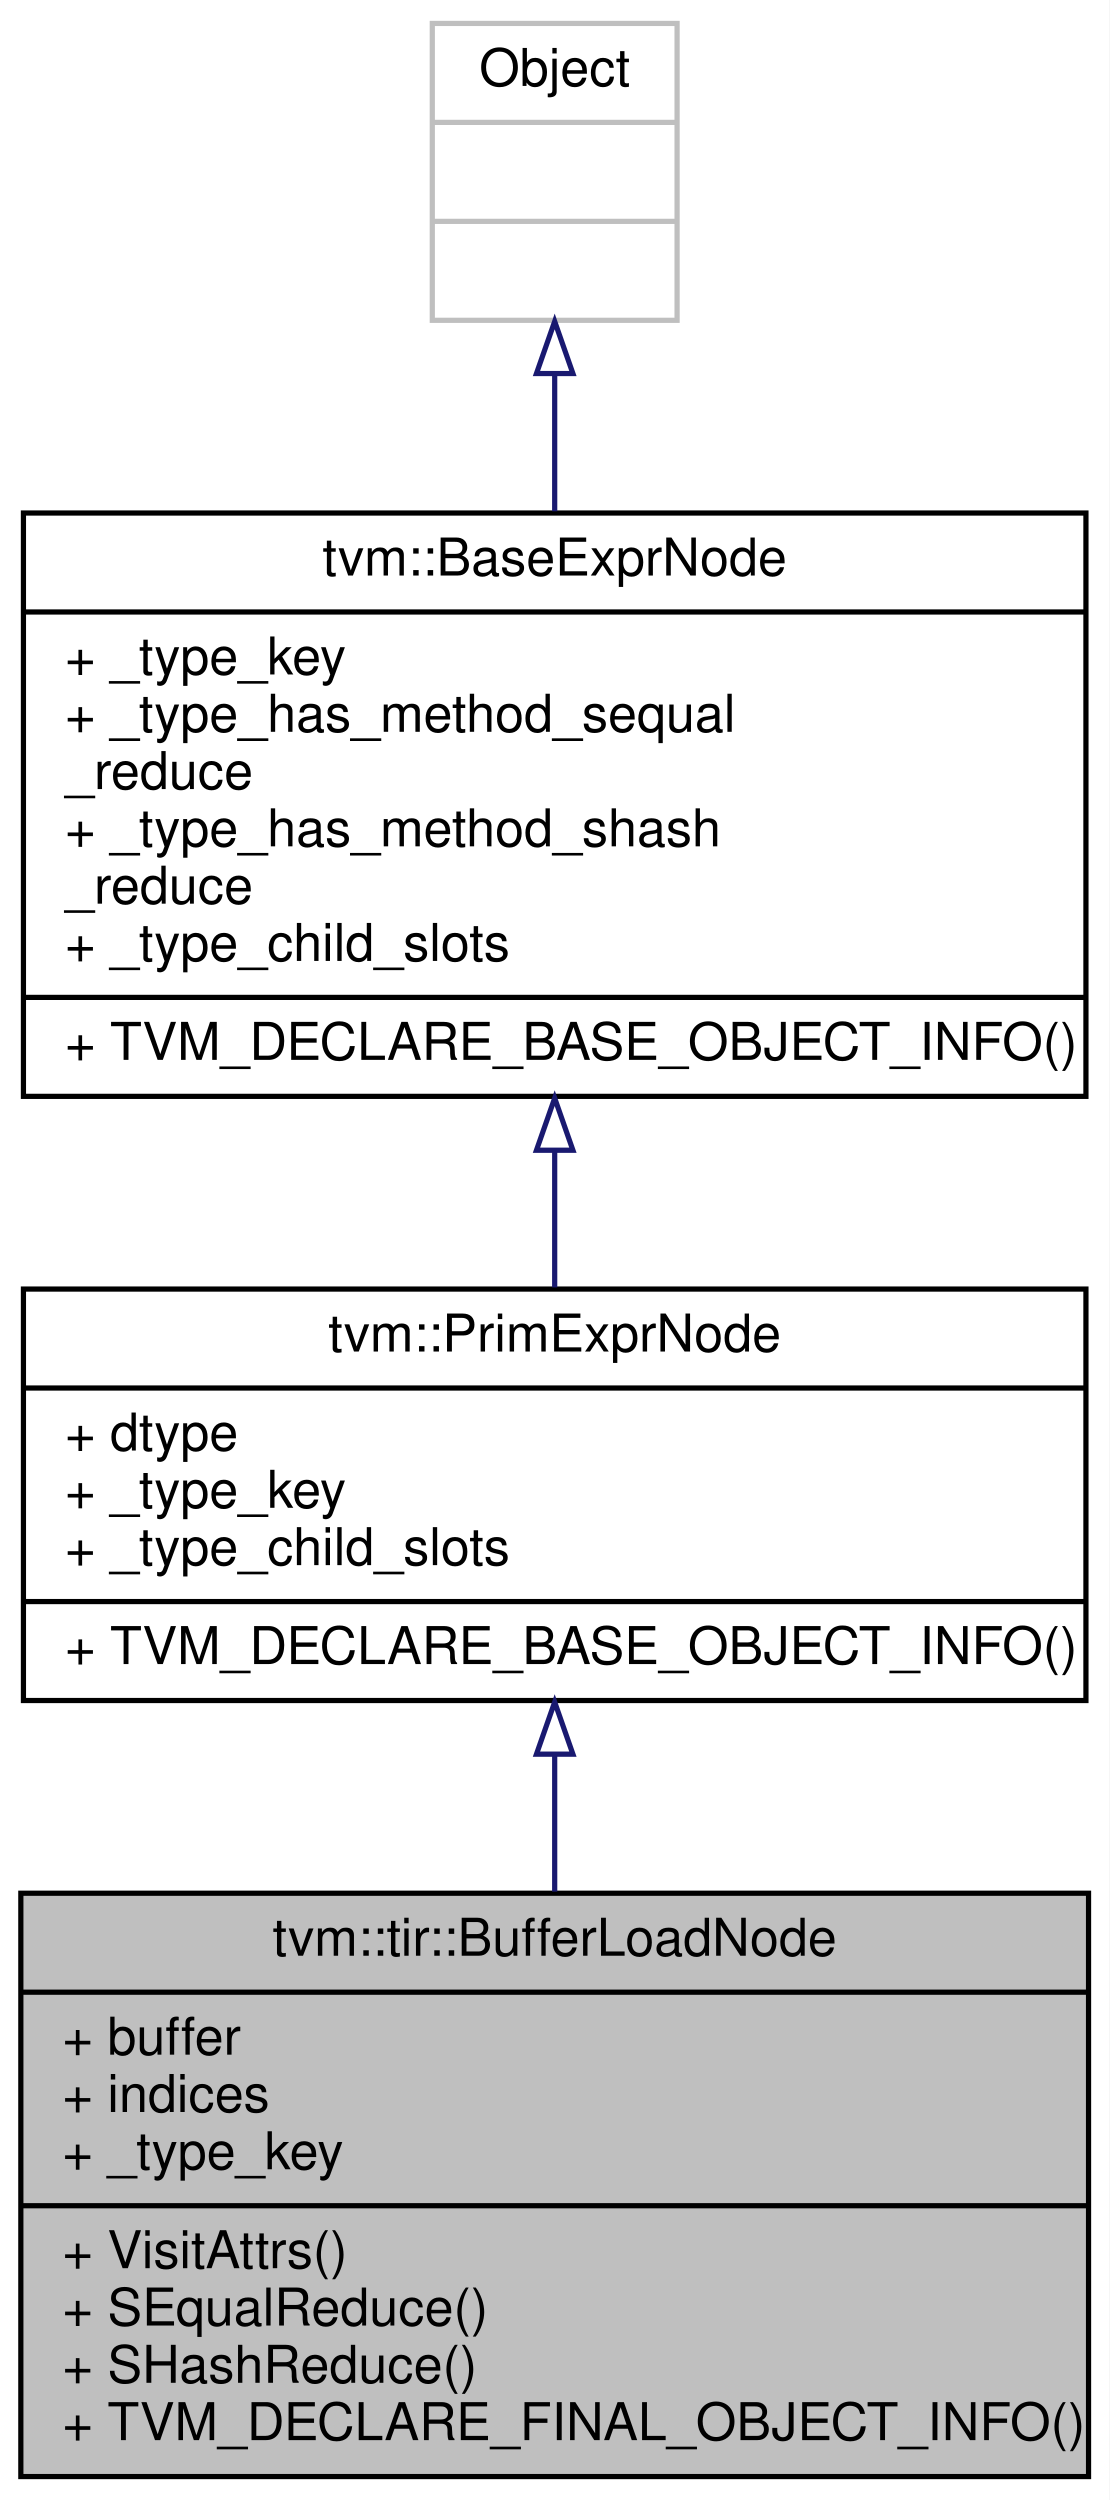
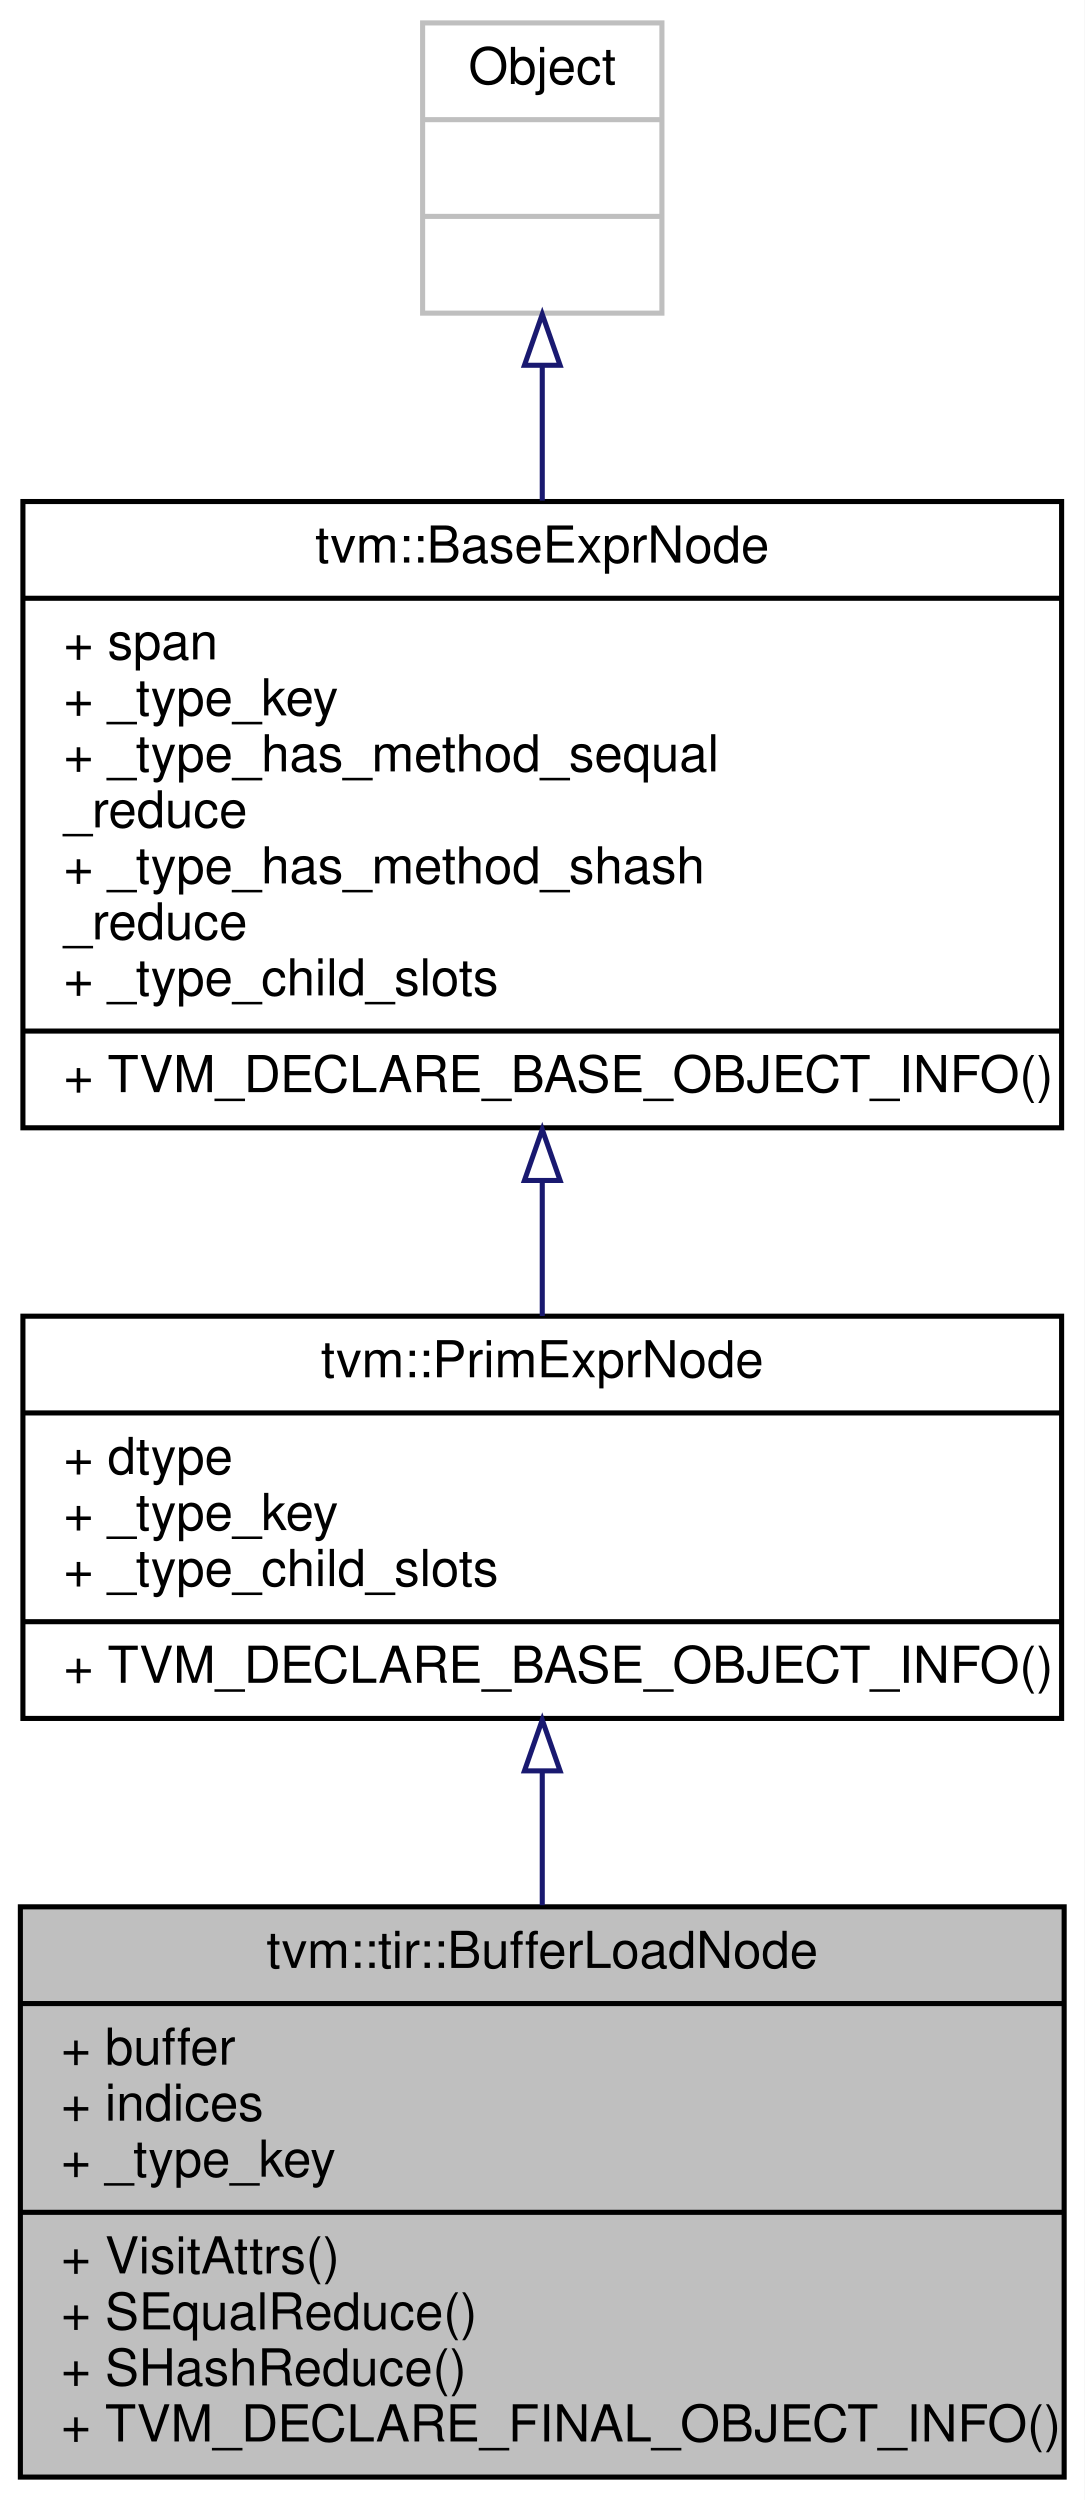
- <svg xmlns="http://www.w3.org/2000/svg" xmlns:xlink="http://www.w3.org/1999/xlink" width="213pt" height="480pt" viewBox="0.00 0.00 213.00 480.00">
-   <g id="graph0" class="graph" transform="scale(1 1) rotate(0) translate(4 476)">
-     <polygon fill="white" stroke="none" points="-4,4 -4,-476 209,-476 209,4 -4,4" />
+ <svg xmlns="http://www.w3.org/2000/svg" xmlns:xlink="http://www.w3.org/1999/xlink" width="213pt" height="491pt" viewBox="0.00 0.00 213.00 491.00">
+   <g id="graph0" class="graph" transform="scale(1 1) rotate(0) translate(4 487)">
+     <polygon fill="white" stroke="none" points="-4,4 -4,-487 209,-487 209,4 -4,4" />
    <g id="node1" class="node">
      <polygon fill="#bfbfbf" stroke="black" points="-1.42109e-14,-0.5 -1.42109e-14,-112.5 205,-112.5 205,-0.5 -1.42109e-14,-0.5" />
      <text text-anchor="middle" x="102.5" y="-100.5" font-family="Helvetica,sans-Serif" font-size="10.00">tvm::tir::BufferLoadNode</text>
      <polyline fill="none" stroke="black" points="-1.42109e-14,-93.5 205,-93.5 " />
      <text text-anchor="start" x="8" y="-81.5" font-family="Helvetica,sans-Serif" font-size="10.00">+ buffer</text>
      <text text-anchor="start" x="8" y="-70.5" font-family="Helvetica,sans-Serif" font-size="10.00">+ indices</text>
      <text text-anchor="start" x="8" y="-59.5" font-family="Helvetica,sans-Serif" font-size="10.00">+ _type_key</text>
      <polyline fill="none" stroke="black" points="-1.42109e-14,-52.5 205,-52.5 " />
      <text text-anchor="start" x="8" y="-40.5" font-family="Helvetica,sans-Serif" font-size="10.00">+ VisitAttrs()</text>
      <text text-anchor="start" x="8" y="-29.5" font-family="Helvetica,sans-Serif" font-size="10.00">+ SEqualReduce()</text>
      <text text-anchor="start" x="8" y="-18.5" font-family="Helvetica,sans-Serif" font-size="10.00">+ SHashReduce()</text>
      <text text-anchor="start" x="8" y="-7.5" font-family="Helvetica,sans-Serif" font-size="10.00">+ TVM_DECLARE_FINAL_OBJECT_INFO()</text>
    </g>
    <g id="node2" class="node">
      <g id="a_node2">
        <a xlink:href="classtvm_1_1PrimExprNode.html" target="_top" xlink:title="Base node of all primitive expressions. ">
          <polygon fill="white" stroke="black" points="0.5,-149.5 0.5,-228.5 204.5,-228.5 204.5,-149.5 0.5,-149.5" />
          <text text-anchor="middle" x="102.5" y="-216.5" font-family="Helvetica,sans-Serif" font-size="10.00">tvm::PrimExprNode</text>
          <polyline fill="none" stroke="black" points="0.5,-209.5 204.5,-209.5 " />
          <text text-anchor="start" x="8.5" y="-197.5" font-family="Helvetica,sans-Serif" font-size="10.00">+ dtype</text>
          <text text-anchor="start" x="8.5" y="-186.5" font-family="Helvetica,sans-Serif" font-size="10.00">+ _type_key</text>
          <text text-anchor="start" x="8.5" y="-175.5" font-family="Helvetica,sans-Serif" font-size="10.00">+ _type_child_slots</text>
          <polyline fill="none" stroke="black" points="0.5,-168.5 204.5,-168.5 " />
          <text text-anchor="start" x="8.5" y="-156.5" font-family="Helvetica,sans-Serif" font-size="10.00">+ TVM_DECLARE_BASE_OBJECT_INFO()</text>
        </a>
      </g>
    </g>
    <g id="edge1" class="edge">
      <path fill="none" stroke="midnightblue" d="M102.5,-139.012C102.5,-130.464 102.5,-121.518 102.5,-112.814" />
      <polygon fill="none" stroke="midnightblue" points="99,-139.199 102.5,-149.199 106,-139.199 99,-139.199" />
    </g>
    <g id="node3" class="node">
      <g id="a_node3">
        <a xlink:href="classtvm_1_1BaseExprNode.html" target="_top" xlink:title="Base type of all the expressions. ">
-           <polygon fill="white" stroke="black" points="0.5,-265.5 0.5,-377.5 204.5,-377.5 204.5,-265.5 0.5,-265.5" />
-           <text text-anchor="middle" x="102.5" y="-365.5" font-family="Helvetica,sans-Serif" font-size="10.00">tvm::BaseExprNode</text>
-           <polyline fill="none" stroke="black" points="0.5,-358.5 204.5,-358.5 " />
+           <polygon fill="white" stroke="black" points="0.5,-265.5 0.5,-388.5 204.5,-388.5 204.5,-265.5 0.5,-265.5" />
+           <text text-anchor="middle" x="102.5" y="-376.5" font-family="Helvetica,sans-Serif" font-size="10.00">tvm::BaseExprNode</text>
+           <polyline fill="none" stroke="black" points="0.5,-369.5 204.5,-369.5 " />
+           <text text-anchor="start" x="8.5" y="-357.5" font-family="Helvetica,sans-Serif" font-size="10.00">+ span</text>
          <text text-anchor="start" x="8.5" y="-346.5" font-family="Helvetica,sans-Serif" font-size="10.00">+ _type_key</text>
          <text text-anchor="start" x="8.5" y="-335.5" font-family="Helvetica,sans-Serif" font-size="10.00">+ _type_has_method_sequal</text>
          <text text-anchor="start" x="8.5" y="-324.5" font-family="Helvetica,sans-Serif" font-size="10.00">_reduce</text>
          <text text-anchor="start" x="8.5" y="-313.5" font-family="Helvetica,sans-Serif" font-size="10.00">+ _type_has_method_shash</text>
          <text text-anchor="start" x="8.5" y="-302.5" font-family="Helvetica,sans-Serif" font-size="10.00">_reduce</text>
          <text text-anchor="start" x="8.5" y="-291.5" font-family="Helvetica,sans-Serif" font-size="10.00">+ _type_child_slots</text>
          <polyline fill="none" stroke="black" points="0.5,-284.5 204.5,-284.5 " />
          <text text-anchor="start" x="8.5" y="-272.5" font-family="Helvetica,sans-Serif" font-size="10.00">+ TVM_DECLARE_BASE_OBJECT_INFO()</text>
        </a>
      </g>
    </g>
    <g id="edge2" class="edge">
-       <path fill="none" stroke="midnightblue" d="M102.5,-255.056C102.5,-246.081 102.5,-237.11 102.5,-228.823" />
-       <polygon fill="none" stroke="midnightblue" points="99,-255.156 102.5,-265.156 106,-255.156 99,-255.156" />
+       <path fill="none" stroke="midnightblue" d="M102.5,-254.911C102.5,-245.831 102.5,-236.824 102.5,-228.54" />
+       <polygon fill="none" stroke="midnightblue" points="99,-255.16 102.5,-265.16 106,-255.16 99,-255.16" />
    </g>
    <g id="node4" class="node">
-       <polygon fill="white" stroke="#bfbfbf" points="79,-414.5 79,-471.5 126,-471.5 126,-414.5 79,-414.5" />
-       <text text-anchor="middle" x="102.5" y="-459.5" font-family="Helvetica,sans-Serif" font-size="10.00">Object</text>
-       <polyline fill="none" stroke="#bfbfbf" points="79,-452.5 126,-452.5 " />
-       <text text-anchor="middle" x="102.5" y="-440.5" font-family="Helvetica,sans-Serif" font-size="10.00"> </text>
-       <polyline fill="none" stroke="#bfbfbf" points="79,-433.5 126,-433.5 " />
-       <text text-anchor="middle" x="102.5" y="-421.5" font-family="Helvetica,sans-Serif" font-size="10.00"> </text>
+       <polygon fill="white" stroke="#bfbfbf" points="79,-425.5 79,-482.5 126,-482.5 126,-425.5 79,-425.5" />
+       <text text-anchor="middle" x="102.5" y="-470.5" font-family="Helvetica,sans-Serif" font-size="10.00">Object</text>
+       <polyline fill="none" stroke="#bfbfbf" points="79,-463.5 126,-463.5 " />
+       <text text-anchor="middle" x="102.5" y="-451.5" font-family="Helvetica,sans-Serif" font-size="10.00"> </text>
+       <polyline fill="none" stroke="#bfbfbf" points="79,-444.5 126,-444.5 " />
+       <text text-anchor="middle" x="102.5" y="-432.5" font-family="Helvetica,sans-Serif" font-size="10.00"> </text>
    </g>
    <g id="edge3" class="edge">
-       <path fill="none" stroke="midnightblue" d="M102.5,-404.108C102.5,-395.748 102.5,-386.725 102.5,-377.834" />
-       <polygon fill="none" stroke="midnightblue" points="99,-404.284 102.5,-414.284 106,-404.284 99,-404.284" />
+       <path fill="none" stroke="midnightblue" d="M102.5,-415.099C102.5,-406.739 102.5,-397.68 102.5,-388.672" />
+       <polygon fill="none" stroke="midnightblue" points="99,-415.258 102.5,-425.258 106,-415.258 99,-415.258" />
    </g>
  </g>
</svg>
